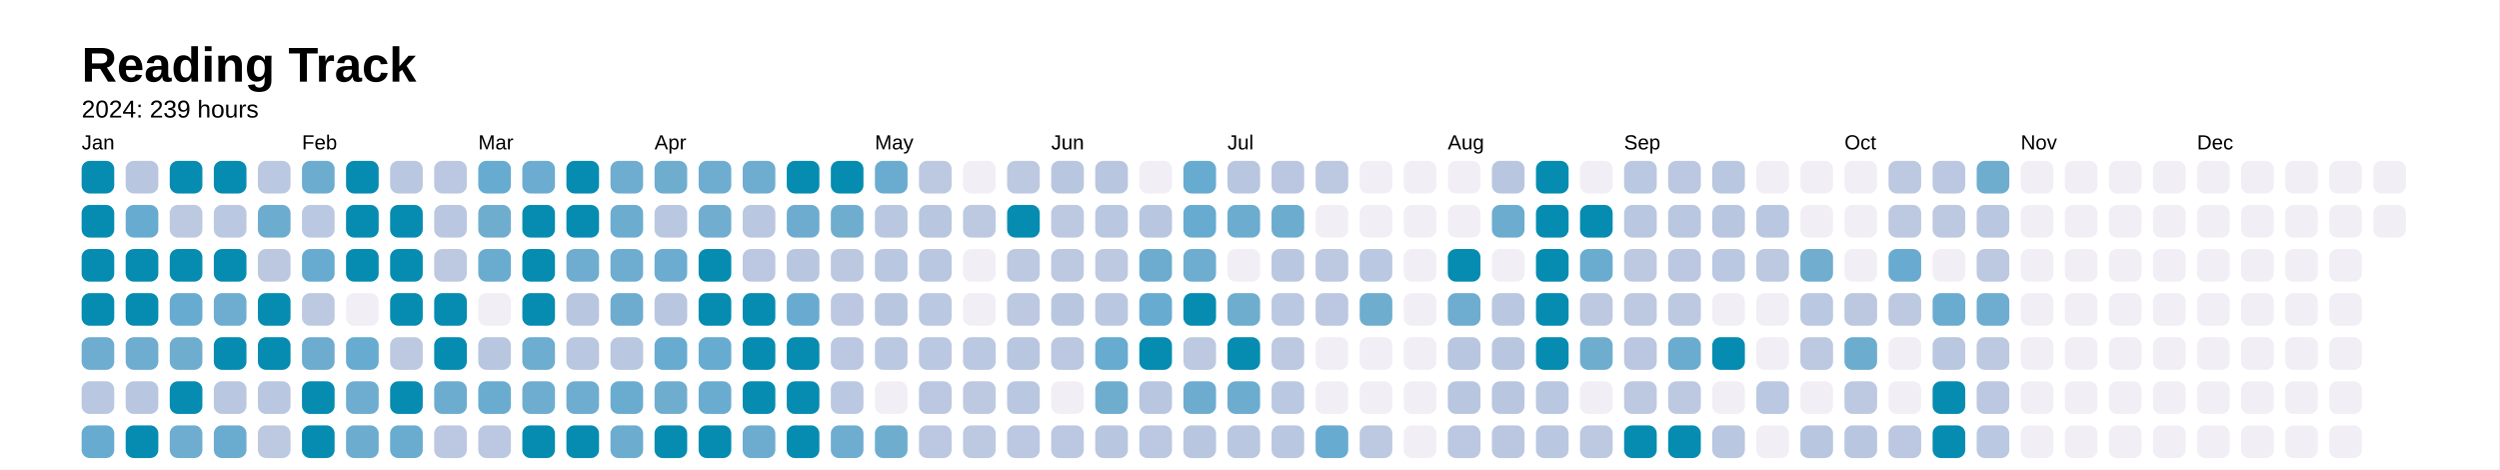
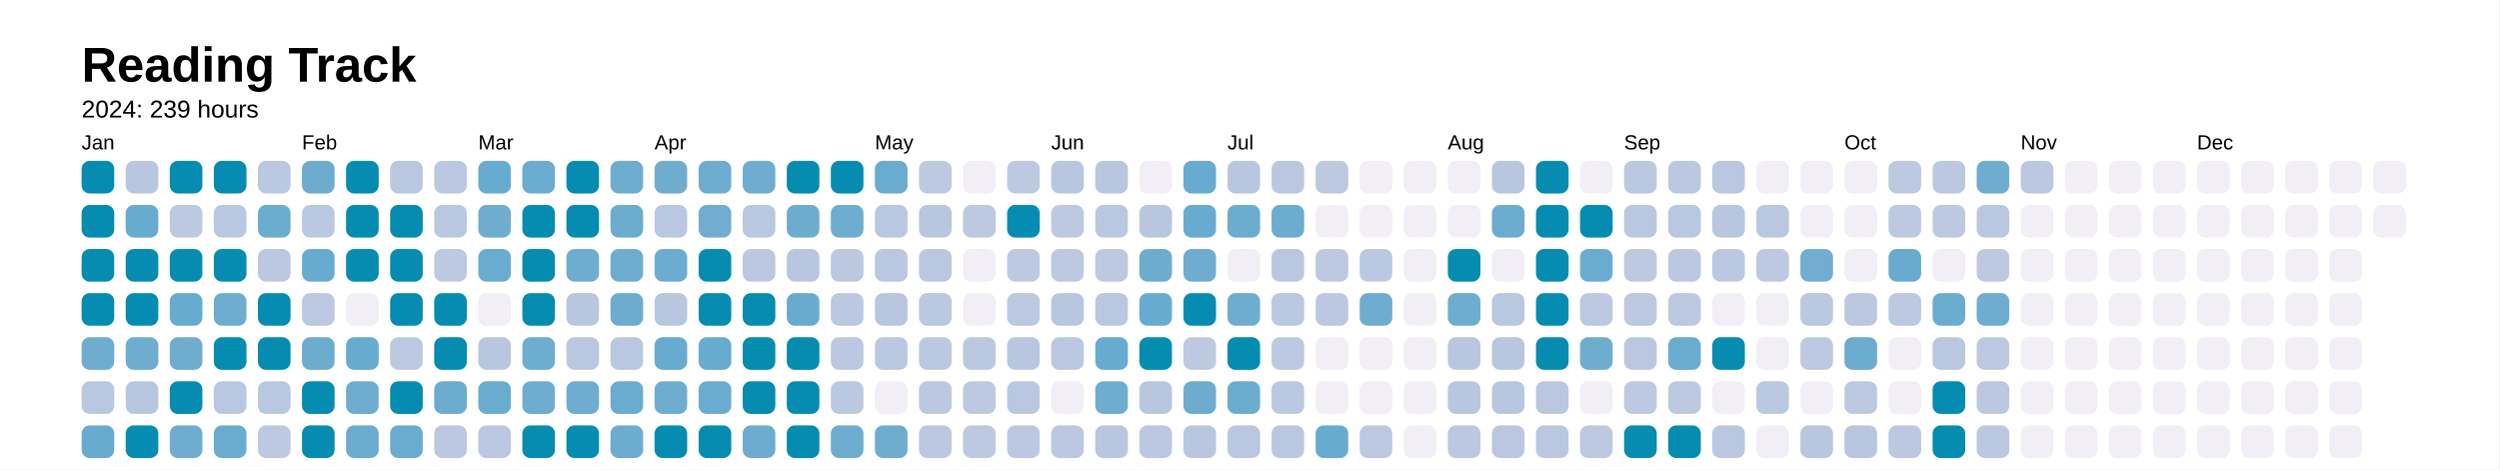
<svg xmlns="http://www.w3.org/2000/svg" baseProfile="full" height="57.5mm" version="1.1" viewBox="0,0,306.2,57.5" width="306.2mm">
  <defs />
  <rect fill="#FFFFFF" height="57.5" width="306.2" x="0" y="0" />
  <text fill="#000000" style="font-size:6px; font-family:Arial; font-weight:bold;" x="10" y="10">Reading Track</text>
  <text fill="#000000" style="font-size:3px; font-family:Arial;" x="10" y="14.4">2024: 239 hours</text>
  <text fill="#000000" style="font-size:2.5px; font-family:Arial" x="10" y="18.3">Jan</text>
  <rect fill="#058cb0" height="4" rx="1" ry="1" width="4" x="10" y="19.7" />
  <rect fill="#058cb0" height="4" rx="1" ry="1" width="4" x="10" y="25.1" />
  <rect fill="#058cb0" height="4" rx="1" ry="1" width="4" x="10" y="30.5" />
  <rect fill="#058cb0" height="4" rx="1" ry="1" width="4" x="10" y="35.9" />
  <rect fill="#6eadcf" height="4" rx="1" ry="1" width="4" x="10" y="41.3" />
  <rect fill="#bac7e0" height="4" rx="1" ry="1" width="4" x="10" y="46.7" />
  <rect fill="#67abd0" height="4" rx="1" ry="1" width="4" x="10" y="52.1" />
  <rect fill="#b8c6e0" height="4" rx="1" ry="1" width="4" x="15.4" y="19.7" />
  <rect fill="#68abd0" height="4" rx="1" ry="1" width="4" x="15.4" y="25.1" />
  <rect fill="#058cb0" height="4" rx="1" ry="1" width="4" x="15.4" y="30.5" />
  <rect fill="#058cb0" height="4" rx="1" ry="1" width="4" x="15.4" y="35.9" />
  <rect fill="#6eadcf" height="4" rx="1" ry="1" width="4" x="15.4" y="41.3" />
  <rect fill="#b9c6e0" height="4" rx="1" ry="1" width="4" x="15.4" y="46.7" />
  <rect fill="#058cb0" height="4" rx="1" ry="1" width="4" x="15.4" y="52.1" />
  <rect fill="#058cb0" height="4" rx="1" ry="1" width="4" x="20.8" y="19.7" />
  <rect fill="#bcc9e1" height="4" rx="1" ry="1" width="4" x="20.8" y="25.1" />
  <rect fill="#058cb0" height="4" rx="1" ry="1" width="4" x="20.8" y="30.5" />
  <rect fill="#68abd0" height="4" rx="1" ry="1" width="4" x="20.8" y="35.9" />
  <rect fill="#6fadcf" height="4" rx="1" ry="1" width="4" x="20.8" y="41.3" />
  <rect fill="#058cb0" height="4" rx="1" ry="1" width="4" x="20.8" y="46.7" />
  <rect fill="#6eadcf" height="4" rx="1" ry="1" width="4" x="20.8" y="52.1" />
  <rect fill="#058cb0" height="4" rx="1" ry="1" width="4" x="26.2" y="19.7" />
  <rect fill="#bbc8e1" height="4" rx="1" ry="1" width="4" x="26.2" y="25.1" />
  <rect fill="#058cb0" height="4" rx="1" ry="1" width="4" x="26.2" y="30.5" />
  <rect fill="#6eadcf" height="4" rx="1" ry="1" width="4" x="26.2" y="35.9" />
  <rect fill="#058cb0" height="4" rx="1" ry="1" width="4" x="26.2" y="41.3" />
  <rect fill="#b9c7e0" height="4" rx="1" ry="1" width="4" x="26.2" y="46.7" />
  <rect fill="#6aacd0" height="4" rx="1" ry="1" width="4" x="26.2" y="52.1" />
  <rect fill="#bbc8e1" height="4" rx="1" ry="1" width="4" x="31.6" y="19.7" />
  <rect fill="#6caccf" height="4" rx="1" ry="1" width="4" x="31.6" y="25.1" />
  <rect fill="#bbc8e0" height="4" rx="1" ry="1" width="4" x="31.6" y="30.5" />
  <rect fill="#058cb0" height="4" rx="1" ry="1" width="4" x="31.6" y="35.9" />
  <rect fill="#058cb0" height="4" rx="1" ry="1" width="4" x="31.6" y="41.3" />
  <rect fill="#bac7e0" height="4" rx="1" ry="1" width="4" x="31.6" y="46.7" />
  <rect fill="#bcc9e1" height="4" rx="1" ry="1" width="4" x="31.6" y="52.1" />
  <text fill="#000000" style="font-size:2.5px; font-family:Arial" x="37.0" y="18.3">Feb</text>
  <rect fill="#6caccf" height="4" rx="1" ry="1" width="4" x="37.0" y="19.7" />
  <rect fill="#bbc8e1" height="4" rx="1" ry="1" width="4" x="37.0" y="25.1" />
  <rect fill="#68abd0" height="4" rx="1" ry="1" width="4" x="37.0" y="30.5" />
  <rect fill="#bdc9e1" height="4" rx="1" ry="1" width="4" x="37.0" y="35.9" />
  <rect fill="#6daccf" height="4" rx="1" ry="1" width="4" x="37.0" y="41.3" />
  <rect fill="#058cb0" height="4" rx="1" ry="1" width="4" x="37.0" y="46.7" />
  <rect fill="#058cb0" height="4" rx="1" ry="1" width="4" x="37.0" y="52.1" />
  <rect fill="#058cb0" height="4" rx="1" ry="1" width="4" x="42.4" y="19.7" />
  <rect fill="#058cb0" height="4" rx="1" ry="1" width="4" x="42.4" y="25.1" />
  <rect fill="#058cb0" height="4" rx="1" ry="1" width="4" x="42.4" y="30.5" />
  <rect fill="#f1eef6" height="4" rx="1" ry="1" width="4" x="42.4" y="35.9" />
  <rect fill="#67abd0" height="4" rx="1" ry="1" width="4" x="42.4" y="41.3" />
  <rect fill="#6eadcf" height="4" rx="1" ry="1" width="4" x="42.4" y="46.7" />
  <rect fill="#6baccf" height="4" rx="1" ry="1" width="4" x="42.4" y="52.1" />
  <rect fill="#bac7e0" height="4" rx="1" ry="1" width="4" x="47.8" y="19.7" />
  <rect fill="#058cb0" height="4" rx="1" ry="1" width="4" x="47.8" y="25.1" />
  <rect fill="#058cb0" height="4" rx="1" ry="1" width="4" x="47.8" y="30.5" />
  <rect fill="#058cb0" height="4" rx="1" ry="1" width="4" x="47.8" y="35.9" />
  <rect fill="#bdc9e1" height="4" rx="1" ry="1" width="4" x="47.8" y="41.3" />
  <rect fill="#058cb0" height="4" rx="1" ry="1" width="4" x="47.8" y="46.7" />
  <rect fill="#6aacd0" height="4" rx="1" ry="1" width="4" x="47.8" y="52.1" />
  <rect fill="#bcc8e1" height="4" rx="1" ry="1" width="4" x="53.2" y="19.7" />
  <rect fill="#bac7e0" height="4" rx="1" ry="1" width="4" x="53.2" y="25.1" />
  <rect fill="#bdc9e1" height="4" rx="1" ry="1" width="4" x="53.2" y="30.5" />
  <rect fill="#058cb0" height="4" rx="1" ry="1" width="4" x="53.2" y="35.9" />
  <rect fill="#058cb0" height="4" rx="1" ry="1" width="4" x="53.2" y="41.3" />
  <rect fill="#6caccf" height="4" rx="1" ry="1" width="4" x="53.2" y="46.7" />
  <rect fill="#bcc8e1" height="4" rx="1" ry="1" width="4" x="53.2" y="52.1" />
  <text fill="#000000" style="font-size:2.5px; font-family:Arial" x="58.6" y="18.3">Mar</text>
  <rect fill="#68abd0" height="4" rx="1" ry="1" width="4" x="58.6" y="19.7" />
  <rect fill="#6fadcf" height="4" rx="1" ry="1" width="4" x="58.6" y="25.1" />
  <rect fill="#69acd0" height="4" rx="1" ry="1" width="4" x="58.6" y="30.5" />
  <rect fill="#f1eef6" height="4" rx="1" ry="1" width="4" x="58.6" y="35.9" />
  <rect fill="#b9c6e0" height="4" rx="1" ry="1" width="4" x="58.6" y="41.3" />
  <rect fill="#69acd0" height="4" rx="1" ry="1" width="4" x="58.6" y="46.7" />
  <rect fill="#bcc8e1" height="4" rx="1" ry="1" width="4" x="58.6" y="52.1" />
  <rect fill="#6bacd0" height="4" rx="1" ry="1" width="4" x="64" y="19.7" />
  <rect fill="#058cb0" height="4" rx="1" ry="1" width="4" x="64" y="25.1" />
  <rect fill="#058cb0" height="4" rx="1" ry="1" width="4" x="64" y="30.5" />
  <rect fill="#058cb0" height="4" rx="1" ry="1" width="4" x="64" y="35.9" />
  <rect fill="#6dadcf" height="4" rx="1" ry="1" width="4" x="64" y="41.3" />
  <rect fill="#6eadcf" height="4" rx="1" ry="1" width="4" x="64" y="46.7" />
  <rect fill="#058cb0" height="4" rx="1" ry="1" width="4" x="64" y="52.1" />
  <rect fill="#058cb0" height="4" rx="1" ry="1" width="4" x="69.4" y="19.7" />
  <rect fill="#058cb0" height="4" rx="1" ry="1" width="4" x="69.4" y="25.1" />
  <rect fill="#6eadcf" height="4" rx="1" ry="1" width="4" x="69.4" y="30.5" />
  <rect fill="#b9c6e0" height="4" rx="1" ry="1" width="4" x="69.4" y="35.9" />
  <rect fill="#bac7e0" height="4" rx="1" ry="1" width="4" x="69.4" y="41.3" />
  <rect fill="#6eadcf" height="4" rx="1" ry="1" width="4" x="69.4" y="46.7" />
  <rect fill="#058cb0" height="4" rx="1" ry="1" width="4" x="69.4" y="52.1" />
  <rect fill="#6eadcf" height="4" rx="1" ry="1" width="4" x="74.8" y="19.7" />
  <rect fill="#6baccf" height="4" rx="1" ry="1" width="4" x="74.8" y="25.1" />
  <rect fill="#6eadcf" height="4" rx="1" ry="1" width="4" x="74.8" y="30.5" />
  <rect fill="#6daccf" height="4" rx="1" ry="1" width="4" x="74.8" y="35.9" />
  <rect fill="#bac7e0" height="4" rx="1" ry="1" width="4" x="74.8" y="41.3" />
  <rect fill="#69acd0" height="4" rx="1" ry="1" width="4" x="74.8" y="46.7" />
  <rect fill="#6caccf" height="4" rx="1" ry="1" width="4" x="74.8" y="52.1" />
  <text fill="#000000" style="font-size:2.5px; font-family:Arial" x="80.2" y="18.3">Apr</text>
  <rect fill="#6fadcf" height="4" rx="1" ry="1" width="4" x="80.2" y="19.7" />
  <rect fill="#bac7e0" height="4" rx="1" ry="1" width="4" x="80.2" y="25.1" />
  <rect fill="#6bacd0" height="4" rx="1" ry="1" width="4" x="80.2" y="30.5" />
  <rect fill="#b8c6e0" height="4" rx="1" ry="1" width="4" x="80.2" y="35.9" />
  <rect fill="#67abd0" height="4" rx="1" ry="1" width="4" x="80.2" y="41.3" />
  <rect fill="#6fadcf" height="4" rx="1" ry="1" width="4" x="80.2" y="46.7" />
  <rect fill="#058cb0" height="4" rx="1" ry="1" width="4" x="80.2" y="52.1" />
  <rect fill="#6eadcf" height="4" rx="1" ry="1" width="4" x="85.6" y="19.7" />
  <rect fill="#70adcf" height="4" rx="1" ry="1" width="4" x="85.6" y="25.1" />
  <rect fill="#058cb0" height="4" rx="1" ry="1" width="4" x="85.6" y="30.5" />
  <rect fill="#058cb0" height="4" rx="1" ry="1" width="4" x="85.6" y="35.9" />
  <rect fill="#67abd0" height="4" rx="1" ry="1" width="4" x="85.6" y="41.3" />
  <rect fill="#6aacd0" height="4" rx="1" ry="1" width="4" x="85.6" y="46.7" />
  <rect fill="#058cb0" height="4" rx="1" ry="1" width="4" x="85.6" y="52.1" />
  <rect fill="#6eadcf" height="4" rx="1" ry="1" width="4" x="91" y="19.7" />
  <rect fill="#bac7e0" height="4" rx="1" ry="1" width="4" x="91" y="25.1" />
  <rect fill="#bcc8e1" height="4" rx="1" ry="1" width="4" x="91" y="30.5" />
  <rect fill="#058cb0" height="4" rx="1" ry="1" width="4" x="91" y="35.9" />
  <rect fill="#058cb0" height="4" rx="1" ry="1" width="4" x="91" y="41.3" />
  <rect fill="#058cb0" height="4" rx="1" ry="1" width="4" x="91" y="46.7" />
  <rect fill="#6daccf" height="4" rx="1" ry="1" width="4" x="91" y="52.1" />
  <rect fill="#058cb0" height="4" rx="1" ry="1" width="4" x="96.4" y="19.7" />
  <rect fill="#6daccf" height="4" rx="1" ry="1" width="4" x="96.4" y="25.1" />
  <rect fill="#b9c6e0" height="4" rx="1" ry="1" width="4" x="96.4" y="30.5" />
  <rect fill="#69abd0" height="4" rx="1" ry="1" width="4" x="96.4" y="35.9" />
  <rect fill="#058cb0" height="4" rx="1" ry="1" width="4" x="96.4" y="41.3" />
  <rect fill="#058cb0" height="4" rx="1" ry="1" width="4" x="96.4" y="46.7" />
  <rect fill="#058cb0" height="4" rx="1" ry="1" width="4" x="96.4" y="52.1" />
  <rect fill="#058cb0" height="4" rx="1" ry="1" width="4" x="101.8" y="19.7" />
  <rect fill="#6fadcf" height="4" rx="1" ry="1" width="4" x="101.8" y="25.1" />
  <rect fill="#bbc8e0" height="4" rx="1" ry="1" width="4" x="101.8" y="30.5" />
  <rect fill="#bcc8e1" height="4" rx="1" ry="1" width="4" x="101.8" y="35.9" />
  <rect fill="#bcc8e1" height="4" rx="1" ry="1" width="4" x="101.8" y="41.3" />
  <rect fill="#bbc8e1" height="4" rx="1" ry="1" width="4" x="101.8" y="46.7" />
  <rect fill="#6eadcf" height="4" rx="1" ry="1" width="4" x="101.8" y="52.1" />
  <text fill="#000000" style="font-size:2.5px; font-family:Arial" x="107.2" y="18.3">May</text>
  <rect fill="#6aacd0" height="4" rx="1" ry="1" width="4" x="107.2" y="19.7" />
  <rect fill="#bac7e0" height="4" rx="1" ry="1" width="4" x="107.2" y="25.1" />
  <rect fill="#bac7e0" height="4" rx="1" ry="1" width="4" x="107.2" y="30.5" />
  <rect fill="#b8c6e0" height="4" rx="1" ry="1" width="4" x="107.2" y="35.9" />
  <rect fill="#bbc8e1" height="4" rx="1" ry="1" width="4" x="107.2" y="41.3" />
  <rect fill="#f1eef6" height="4" rx="1" ry="1" width="4" x="107.2" y="46.7" />
  <rect fill="#6fadcf" height="4" rx="1" ry="1" width="4" x="107.2" y="52.1" />
  <rect fill="#bdc9e1" height="4" rx="1" ry="1" width="4" x="112.6" y="19.7" />
  <rect fill="#b8c6e0" height="4" rx="1" ry="1" width="4" x="112.6" y="25.1" />
  <rect fill="#bac7e0" height="4" rx="1" ry="1" width="4" x="112.6" y="30.5" />
  <rect fill="#bbc8e1" height="4" rx="1" ry="1" width="4" x="112.6" y="35.9" />
  <rect fill="#bbc8e1" height="4" rx="1" ry="1" width="4" x="112.6" y="41.3" />
  <rect fill="#bcc8e1" height="4" rx="1" ry="1" width="4" x="112.6" y="46.7" />
  <rect fill="#bcc8e1" height="4" rx="1" ry="1" width="4" x="112.6" y="52.1" />
  <rect fill="#f1eef6" height="4" rx="1" ry="1" width="4" x="118" y="19.7" />
  <rect fill="#bcc9e1" height="4" rx="1" ry="1" width="4" x="118" y="25.1" />
  <rect fill="#f1eef6" height="4" rx="1" ry="1" width="4" x="118" y="30.5" />
  <rect fill="#f1eef6" height="4" rx="1" ry="1" width="4" x="118" y="35.9" />
  <rect fill="#bbc8e1" height="4" rx="1" ry="1" width="4" x="118" y="41.3" />
  <rect fill="#bdc9e1" height="4" rx="1" ry="1" width="4" x="118" y="46.7" />
  <rect fill="#bdc9e1" height="4" rx="1" ry="1" width="4" x="118" y="52.1" />
  <rect fill="#bdc9e1" height="4" rx="1" ry="1" width="4" x="123.4" y="19.7" />
  <rect fill="#058cb0" height="4" rx="1" ry="1" width="4" x="123.4" y="25.1" />
  <rect fill="#bcc9e1" height="4" rx="1" ry="1" width="4" x="123.4" y="30.5" />
  <rect fill="#bdc9e1" height="4" rx="1" ry="1" width="4" x="123.4" y="35.9" />
  <rect fill="#b8c6e0" height="4" rx="1" ry="1" width="4" x="123.4" y="41.3" />
  <rect fill="#bac7e0" height="4" rx="1" ry="1" width="4" x="123.4" y="46.7" />
  <rect fill="#bcc8e1" height="4" rx="1" ry="1" width="4" x="123.4" y="52.1" />
  <text fill="#000000" style="font-size:2.5px; font-family:Arial" x="128.8" y="18.3">Jun</text>
  <rect fill="#b9c6e0" height="4" rx="1" ry="1" width="4" x="128.8" y="19.7" />
  <rect fill="#bcc9e1" height="4" rx="1" ry="1" width="4" x="128.8" y="25.1" />
  <rect fill="#bdc9e1" height="4" rx="1" ry="1" width="4" x="128.8" y="30.5" />
  <rect fill="#b8c6e0" height="4" rx="1" ry="1" width="4" x="128.8" y="35.9" />
  <rect fill="#bcc8e1" height="4" rx="1" ry="1" width="4" x="128.8" y="41.3" />
  <rect fill="#f1eef6" height="4" rx="1" ry="1" width="4" x="128.8" y="46.7" />
  <rect fill="#bcc8e1" height="4" rx="1" ry="1" width="4" x="128.8" y="52.1" />
  <rect fill="#b9c6e0" height="4" rx="1" ry="1" width="4" x="134.2" y="19.7" />
  <rect fill="#bac7e0" height="4" rx="1" ry="1" width="4" x="134.2" y="25.1" />
  <rect fill="#bdc9e1" height="4" rx="1" ry="1" width="4" x="134.2" y="30.5" />
  <rect fill="#bac7e0" height="4" rx="1" ry="1" width="4" x="134.2" y="35.9" />
  <rect fill="#67abd0" height="4" rx="1" ry="1" width="4" x="134.2" y="41.3" />
  <rect fill="#6fadcf" height="4" rx="1" ry="1" width="4" x="134.2" y="46.7" />
  <rect fill="#b9c6e0" height="4" rx="1" ry="1" width="4" x="134.2" y="52.1" />
  <rect fill="#f1eef6" height="4" rx="1" ry="1" width="4" x="139.6" y="19.7" />
  <rect fill="#b8c6e0" height="4" rx="1" ry="1" width="4" x="139.6" y="25.1" />
  <rect fill="#6daccf" height="4" rx="1" ry="1" width="4" x="139.6" y="30.5" />
  <rect fill="#67abd0" height="4" rx="1" ry="1" width="4" x="139.6" y="35.9" />
  <rect fill="#058cb0" height="4" rx="1" ry="1" width="4" x="139.6" y="41.3" />
  <rect fill="#b8c6e0" height="4" rx="1" ry="1" width="4" x="139.6" y="46.7" />
  <rect fill="#bcc8e1" height="4" rx="1" ry="1" width="4" x="139.6" y="52.1" />
  <rect fill="#67abd0" height="4" rx="1" ry="1" width="4" x="145" y="19.7" />
  <rect fill="#67abd0" height="4" rx="1" ry="1" width="4" x="145" y="25.1" />
  <rect fill="#6eadcf" height="4" rx="1" ry="1" width="4" x="145" y="30.5" />
  <rect fill="#058cb0" height="4" rx="1" ry="1" width="4" x="145" y="35.9" />
  <rect fill="#bdc9e1" height="4" rx="1" ry="1" width="4" x="145" y="41.3" />
  <rect fill="#6daccf" height="4" rx="1" ry="1" width="4" x="145" y="46.7" />
  <rect fill="#b8c6e0" height="4" rx="1" ry="1" width="4" x="145" y="52.1" />
  <text fill="#000000" style="font-size:2.5px; font-family:Arial" x="150.4" y="18.3">Jul</text>
  <rect fill="#b8c6e0" height="4" rx="1" ry="1" width="4" x="150.4" y="19.7" />
  <rect fill="#6baccf" height="4" rx="1" ry="1" width="4" x="150.4" y="25.1" />
  <rect fill="#f1eef6" height="4" rx="1" ry="1" width="4" x="150.4" y="30.5" />
  <rect fill="#6fadcf" height="4" rx="1" ry="1" width="4" x="150.4" y="35.9" />
  <rect fill="#058cb0" height="4" rx="1" ry="1" width="4" x="150.4" y="41.3" />
  <rect fill="#6caccf" height="4" rx="1" ry="1" width="4" x="150.4" y="46.7" />
  <rect fill="#b9c7e0" height="4" rx="1" ry="1" width="4" x="150.4" y="52.1" />
  <rect fill="#bbc7e0" height="4" rx="1" ry="1" width="4" x="155.8" y="19.7" />
  <rect fill="#6caccf" height="4" rx="1" ry="1" width="4" x="155.8" y="25.1" />
  <rect fill="#bac7e0" height="4" rx="1" ry="1" width="4" x="155.8" y="30.5" />
  <rect fill="#bbc8e1" height="4" rx="1" ry="1" width="4" x="155.8" y="35.9" />
  <rect fill="#bdc9e1" height="4" rx="1" ry="1" width="4" x="155.8" y="41.3" />
  <rect fill="#bbc8e1" height="4" rx="1" ry="1" width="4" x="155.8" y="46.7" />
  <rect fill="#bac7e0" height="4" rx="1" ry="1" width="4" x="155.8" y="52.1" />
  <rect fill="#bcc9e1" height="4" rx="1" ry="1" width="4" x="161.2" y="19.7" />
  <rect fill="#f1eef6" height="4" rx="1" ry="1" width="4" x="161.2" y="25.1" />
  <rect fill="#bdc9e1" height="4" rx="1" ry="1" width="4" x="161.2" y="30.5" />
  <rect fill="#bcc8e1" height="4" rx="1" ry="1" width="4" x="161.2" y="35.9" />
  <rect fill="#f1eef6" height="4" rx="1" ry="1" width="4" x="161.2" y="41.3" />
  <rect fill="#f1eef6" height="4" rx="1" ry="1" width="4" x="161.2" y="46.7" />
  <rect fill="#68abd0" height="4" rx="1" ry="1" width="4" x="161.2" y="52.1" />
  <rect fill="#f1eef6" height="4" rx="1" ry="1" width="4" x="166.6" y="19.7" />
  <rect fill="#f1eef6" height="4" rx="1" ry="1" width="4" x="166.6" y="25.1" />
  <rect fill="#bbc8e1" height="4" rx="1" ry="1" width="4" x="166.6" y="30.5" />
  <rect fill="#6fadcf" height="4" rx="1" ry="1" width="4" x="166.6" y="35.9" />
  <rect fill="#f1eef6" height="4" rx="1" ry="1" width="4" x="166.6" y="41.3" />
  <rect fill="#f1eef6" height="4" rx="1" ry="1" width="4" x="166.6" y="46.7" />
  <rect fill="#bdc9e1" height="4" rx="1" ry="1" width="4" x="166.6" y="52.1" />
  <rect fill="#f1eef6" height="4" rx="1" ry="1" width="4" x="172" y="19.7" />
  <rect fill="#f1eef6" height="4" rx="1" ry="1" width="4" x="172" y="25.1" />
  <rect fill="#f1eef6" height="4" rx="1" ry="1" width="4" x="172" y="30.5" />
  <rect fill="#f1eef6" height="4" rx="1" ry="1" width="4" x="172" y="35.9" />
  <rect fill="#f1eef6" height="4" rx="1" ry="1" width="4" x="172" y="41.3" />
  <rect fill="#f1eef6" height="4" rx="1" ry="1" width="4" x="172" y="46.7" />
  <rect fill="#f1eef6" height="4" rx="1" ry="1" width="4" x="172" y="52.1" />
  <text fill="#000000" style="font-size:2.5px; font-family:Arial" x="177.4" y="18.3">Aug</text>
  <rect fill="#f1eef6" height="4" rx="1" ry="1" width="4" x="177.4" y="19.7" />
  <rect fill="#f1eef6" height="4" rx="1" ry="1" width="4" x="177.4" y="25.1" />
  <rect fill="#058cb0" height="4" rx="1" ry="1" width="4" x="177.4" y="30.5" />
  <rect fill="#6eadcf" height="4" rx="1" ry="1" width="4" x="177.4" y="35.9" />
  <rect fill="#b9c6e0" height="4" rx="1" ry="1" width="4" x="177.4" y="41.3" />
  <rect fill="#b9c6e0" height="4" rx="1" ry="1" width="4" x="177.4" y="46.7" />
  <rect fill="#bcc8e1" height="4" rx="1" ry="1" width="4" x="177.4" y="52.1" />
  <rect fill="#b9c6e0" height="4" rx="1" ry="1" width="4" x="182.8" y="19.7" />
  <rect fill="#6baccf" height="4" rx="1" ry="1" width="4" x="182.8" y="25.1" />
  <rect fill="#f1eef6" height="4" rx="1" ry="1" width="4" x="182.8" y="30.5" />
  <rect fill="#b9c7e0" height="4" rx="1" ry="1" width="4" x="182.8" y="35.9" />
  <rect fill="#b9c6e0" height="4" rx="1" ry="1" width="4" x="182.8" y="41.3" />
  <rect fill="#b8c6e0" height="4" rx="1" ry="1" width="4" x="182.8" y="46.7" />
  <rect fill="#bbc7e0" height="4" rx="1" ry="1" width="4" x="182.8" y="52.1" />
  <rect fill="#058cb0" height="4" rx="1" ry="1" width="4" x="188.2" y="19.7" />
  <rect fill="#058cb0" height="4" rx="1" ry="1" width="4" x="188.2" y="25.1" />
  <rect fill="#058cb0" height="4" rx="1" ry="1" width="4" x="188.2" y="30.5" />
  <rect fill="#058cb0" height="4" rx="1" ry="1" width="4" x="188.2" y="35.9" />
  <rect fill="#058cb0" height="4" rx="1" ry="1" width="4" x="188.2" y="41.3" />
  <rect fill="#bac7e0" height="4" rx="1" ry="1" width="4" x="188.2" y="46.7" />
  <rect fill="#bac7e0" height="4" rx="1" ry="1" width="4" x="188.2" y="52.1" />
  <rect fill="#f1eef6" height="4" rx="1" ry="1" width="4" x="193.6" y="19.7" />
  <rect fill="#058cb0" height="4" rx="1" ry="1" width="4" x="193.6" y="25.1" />
  <rect fill="#6aacd0" height="4" rx="1" ry="1" width="4" x="193.6" y="30.5" />
  <rect fill="#bcc9e1" height="4" rx="1" ry="1" width="4" x="193.6" y="35.9" />
  <rect fill="#6fadcf" height="4" rx="1" ry="1" width="4" x="193.6" y="41.3" />
  <rect fill="#f1eef6" height="4" rx="1" ry="1" width="4" x="193.6" y="46.7" />
  <rect fill="#bdc9e1" height="4" rx="1" ry="1" width="4" x="193.6" y="52.1" />
  <text fill="#000000" style="font-size:2.5px; font-family:Arial" x="199" y="18.3">Sep</text>
  <rect fill="#bbc8e1" height="4" rx="1" ry="1" width="4" x="199" y="19.7" />
  <rect fill="#bac7e0" height="4" rx="1" ry="1" width="4" x="199" y="25.1" />
  <rect fill="#bdc9e1" height="4" rx="1" ry="1" width="4" x="199" y="30.5" />
  <rect fill="#bdc9e1" height="4" rx="1" ry="1" width="4" x="199" y="35.9" />
  <rect fill="#bbc7e0" height="4" rx="1" ry="1" width="4" x="199" y="41.3" />
  <rect fill="#bdc9e1" height="4" rx="1" ry="1" width="4" x="199" y="46.7" />
  <rect fill="#058cb0" height="4" rx="1" ry="1" width="4" x="199" y="52.1" />
  <rect fill="#bcc8e1" height="4" rx="1" ry="1" width="4" x="204.4" y="19.7" />
  <rect fill="#bac7e0" height="4" rx="1" ry="1" width="4" x="204.4" y="25.1" />
  <rect fill="#bcc8e1" height="4" rx="1" ry="1" width="4" x="204.4" y="30.5" />
  <rect fill="#bdc9e1" height="4" rx="1" ry="1" width="4" x="204.4" y="35.9" />
  <rect fill="#6aacd0" height="4" rx="1" ry="1" width="4" x="204.4" y="41.3" />
  <rect fill="#bcc9e1" height="4" rx="1" ry="1" width="4" x="204.4" y="46.7" />
  <rect fill="#058cb0" height="4" rx="1" ry="1" width="4" x="204.4" y="52.1" />
  <rect fill="#b9c7e0" height="4" rx="1" ry="1" width="4" x="209.8" y="19.7" />
  <rect fill="#b8c6e0" height="4" rx="1" ry="1" width="4" x="209.8" y="25.1" />
  <rect fill="#bbc8e1" height="4" rx="1" ry="1" width="4" x="209.8" y="30.5" />
  <rect fill="#f1eef6" height="4" rx="1" ry="1" width="4" x="209.8" y="35.9" />
  <rect fill="#058cb0" height="4" rx="1" ry="1" width="4" x="209.8" y="41.3" />
  <rect fill="#f1eef6" height="4" rx="1" ry="1" width="4" x="209.8" y="46.7" />
  <rect fill="#b9c7e0" height="4" rx="1" ry="1" width="4" x="209.8" y="52.1" />
  <rect fill="#f1eef6" height="4" rx="1" ry="1" width="4" x="215.2" y="19.7" />
  <rect fill="#bac7e0" height="4" rx="1" ry="1" width="4" x="215.2" y="25.1" />
  <rect fill="#bdc9e1" height="4" rx="1" ry="1" width="4" x="215.2" y="30.5" />
  <rect fill="#f1eef6" height="4" rx="1" ry="1" width="4" x="215.2" y="35.9" />
  <rect fill="#f1eef6" height="4" rx="1" ry="1" width="4" x="215.2" y="41.3" />
  <rect fill="#bbc8e1" height="4" rx="1" ry="1" width="4" x="215.2" y="46.7" />
  <rect fill="#f1eef6" height="4" rx="1" ry="1" width="4" x="215.2" y="52.1" />
  <rect fill="#f1eef6" height="4" rx="1" ry="1" width="4" x="220.6" y="19.7" />
  <rect fill="#f1eef6" height="4" rx="1" ry="1" width="4" x="220.6" y="25.1" />
  <rect fill="#70adcf" height="4" rx="1" ry="1" width="4" x="220.6" y="30.5" />
  <rect fill="#bbc8e1" height="4" rx="1" ry="1" width="4" x="220.6" y="35.9" />
  <rect fill="#bcc9e1" height="4" rx="1" ry="1" width="4" x="220.6" y="41.3" />
  <rect fill="#f1eef6" height="4" rx="1" ry="1" width="4" x="220.6" y="46.7" />
  <rect fill="#b9c6e0" height="4" rx="1" ry="1" width="4" x="220.6" y="52.1" />
  <text fill="#000000" style="font-size:2.5px; font-family:Arial" x="226" y="18.3">Oct</text>
  <rect fill="#f1eef6" height="4" rx="1" ry="1" width="4" x="226" y="19.7" />
  <rect fill="#f1eef6" height="4" rx="1" ry="1" width="4" x="226" y="25.1" />
  <rect fill="#f1eef6" height="4" rx="1" ry="1" width="4" x="226" y="30.5" />
  <rect fill="#bbc8e0" height="4" rx="1" ry="1" width="4" x="226" y="35.9" />
  <rect fill="#6caccf" height="4" rx="1" ry="1" width="4" x="226" y="41.3" />
  <rect fill="#bdc9e1" height="4" rx="1" ry="1" width="4" x="226" y="46.7" />
  <rect fill="#b8c6e0" height="4" rx="1" ry="1" width="4" x="226" y="52.1" />
  <rect fill="#bdc9e1" height="4" rx="1" ry="1" width="4" x="231.4" y="19.7" />
  <rect fill="#bdc9e1" height="4" rx="1" ry="1" width="4" x="231.4" y="25.1" />
  <rect fill="#69abd0" height="4" rx="1" ry="1" width="4" x="231.4" y="30.5" />
  <rect fill="#bdc9e1" height="4" rx="1" ry="1" width="4" x="231.4" y="35.9" />
  <rect fill="#f1eef6" height="4" rx="1" ry="1" width="4" x="231.4" y="41.3" />
  <rect fill="#f1eef6" height="4" rx="1" ry="1" width="4" x="231.4" y="46.7" />
  <rect fill="#bcc8e1" height="4" rx="1" ry="1" width="4" x="231.4" y="52.1" />
  <rect fill="#bcc8e1" height="4" rx="1" ry="1" width="4" x="236.8" y="19.7" />
  <rect fill="#bdc9e1" height="4" rx="1" ry="1" width="4" x="236.8" y="25.1" />
  <rect fill="#f1eef6" height="4" rx="1" ry="1" width="4" x="236.8" y="30.5" />
  <rect fill="#6aacd0" height="4" rx="1" ry="1" width="4" x="236.8" y="35.9" />
  <rect fill="#bac7e0" height="4" rx="1" ry="1" width="4" x="236.8" y="41.3" />
  <rect fill="#058cb0" height="4" rx="1" ry="1" width="4" x="236.8" y="46.7" />
  <rect fill="#058cb0" height="4" rx="1" ry="1" width="4" x="236.8" y="52.1" />
  <rect fill="#6fadcf" height="4" rx="1" ry="1" width="4" x="242.2" y="19.7" />
  <rect fill="#bac7e0" height="4" rx="1" ry="1" width="4" x="242.2" y="25.1" />
  <rect fill="#bcc9e1" height="4" rx="1" ry="1" width="4" x="242.2" y="30.5" />
  <rect fill="#6eadcf" height="4" rx="1" ry="1" width="4" x="242.2" y="35.9" />
  <rect fill="#bdc9e1" height="4" rx="1" ry="1" width="4" x="242.2" y="41.3" />
  <rect fill="#bcc8e1" height="4" rx="1" ry="1" width="4" x="242.2" y="46.7" />
  <rect fill="#bbc8e1" height="4" rx="1" ry="1" width="4" x="242.2" y="52.1" />
  <text fill="#000000" style="font-size:2.5px; font-family:Arial" x="247.6" y="18.3">Nov</text>
-   <rect fill="#f1eef6" height="4" rx="1" ry="1" width="4" x="247.6" y="19.7" />
+   <rect fill="#bcc8e1" height="4" rx="1" ry="1" width="4" x="247.6" y="19.7" />
  <rect fill="#f1eef6" height="4" rx="1" ry="1" width="4" x="247.6" y="25.1" />
  <rect fill="#f1eef6" height="4" rx="1" ry="1" width="4" x="247.6" y="30.5" />
  <rect fill="#f1eef6" height="4" rx="1" ry="1" width="4" x="247.6" y="35.9" />
  <rect fill="#f1eef6" height="4" rx="1" ry="1" width="4" x="247.6" y="41.3" />
  <rect fill="#f1eef6" height="4" rx="1" ry="1" width="4" x="247.6" y="46.7" />
  <rect fill="#f1eef6" height="4" rx="1" ry="1" width="4" x="247.6" y="52.1" />
  <rect fill="#f1eef6" height="4" rx="1" ry="1" width="4" x="253" y="19.7" />
  <rect fill="#f1eef6" height="4" rx="1" ry="1" width="4" x="253" y="25.1" />
  <rect fill="#f1eef6" height="4" rx="1" ry="1" width="4" x="253" y="30.5" />
  <rect fill="#f1eef6" height="4" rx="1" ry="1" width="4" x="253" y="35.9" />
  <rect fill="#f1eef6" height="4" rx="1" ry="1" width="4" x="253" y="41.3" />
  <rect fill="#f1eef6" height="4" rx="1" ry="1" width="4" x="253" y="46.7" />
  <rect fill="#f1eef6" height="4" rx="1" ry="1" width="4" x="253" y="52.1" />
  <rect fill="#f1eef6" height="4" rx="1" ry="1" width="4" x="258.4" y="19.7" />
  <rect fill="#f1eef6" height="4" rx="1" ry="1" width="4" x="258.4" y="25.1" />
  <rect fill="#f1eef6" height="4" rx="1" ry="1" width="4" x="258.4" y="30.5" />
  <rect fill="#f1eef6" height="4" rx="1" ry="1" width="4" x="258.4" y="35.9" />
  <rect fill="#f1eef6" height="4" rx="1" ry="1" width="4" x="258.4" y="41.3" />
  <rect fill="#f1eef6" height="4" rx="1" ry="1" width="4" x="258.4" y="46.7" />
  <rect fill="#f1eef6" height="4" rx="1" ry="1" width="4" x="258.4" y="52.1" />
  <rect fill="#f1eef6" height="4" rx="1" ry="1" width="4" x="263.8" y="19.7" />
  <rect fill="#f1eef6" height="4" rx="1" ry="1" width="4" x="263.8" y="25.1" />
  <rect fill="#f1eef6" height="4" rx="1" ry="1" width="4" x="263.8" y="30.5" />
  <rect fill="#f1eef6" height="4" rx="1" ry="1" width="4" x="263.8" y="35.9" />
  <rect fill="#f1eef6" height="4" rx="1" ry="1" width="4" x="263.8" y="41.3" />
  <rect fill="#f1eef6" height="4" rx="1" ry="1" width="4" x="263.8" y="46.7" />
  <rect fill="#f1eef6" height="4" rx="1" ry="1" width="4" x="263.8" y="52.1" />
  <text fill="#000000" style="font-size:2.5px; font-family:Arial" x="269.2" y="18.3">Dec</text>
  <rect fill="#f1eef6" height="4" rx="1" ry="1" width="4" x="269.2" y="19.7" />
  <rect fill="#f1eef6" height="4" rx="1" ry="1" width="4" x="269.2" y="25.1" />
  <rect fill="#f1eef6" height="4" rx="1" ry="1" width="4" x="269.2" y="30.5" />
  <rect fill="#f1eef6" height="4" rx="1" ry="1" width="4" x="269.2" y="35.9" />
  <rect fill="#f1eef6" height="4" rx="1" ry="1" width="4" x="269.2" y="41.3" />
  <rect fill="#f1eef6" height="4" rx="1" ry="1" width="4" x="269.2" y="46.7" />
  <rect fill="#f1eef6" height="4" rx="1" ry="1" width="4" x="269.2" y="52.1" />
  <rect fill="#f1eef6" height="4" rx="1" ry="1" width="4" x="274.6" y="19.7" />
  <rect fill="#f1eef6" height="4" rx="1" ry="1" width="4" x="274.6" y="25.1" />
  <rect fill="#f1eef6" height="4" rx="1" ry="1" width="4" x="274.6" y="30.5" />
  <rect fill="#f1eef6" height="4" rx="1" ry="1" width="4" x="274.6" y="35.9" />
  <rect fill="#f1eef6" height="4" rx="1" ry="1" width="4" x="274.6" y="41.3" />
  <rect fill="#f1eef6" height="4" rx="1" ry="1" width="4" x="274.6" y="46.7" />
  <rect fill="#f1eef6" height="4" rx="1" ry="1" width="4" x="274.6" y="52.1" />
  <rect fill="#f1eef6" height="4" rx="1" ry="1" width="4" x="280" y="19.7" />
  <rect fill="#f1eef6" height="4" rx="1" ry="1" width="4" x="280" y="25.1" />
  <rect fill="#f1eef6" height="4" rx="1" ry="1" width="4" x="280" y="30.5" />
  <rect fill="#f1eef6" height="4" rx="1" ry="1" width="4" x="280" y="35.9" />
  <rect fill="#f1eef6" height="4" rx="1" ry="1" width="4" x="280" y="41.3" />
  <rect fill="#f1eef6" height="4" rx="1" ry="1" width="4" x="280" y="46.7" />
  <rect fill="#f1eef6" height="4" rx="1" ry="1" width="4" x="280" y="52.1" />
  <rect fill="#f1eef6" height="4" rx="1" ry="1" width="4" x="285.4" y="19.7" />
  <rect fill="#f1eef6" height="4" rx="1" ry="1" width="4" x="285.4" y="25.1" />
  <rect fill="#f1eef6" height="4" rx="1" ry="1" width="4" x="285.4" y="30.5" />
  <rect fill="#f1eef6" height="4" rx="1" ry="1" width="4" x="285.4" y="35.9" />
  <rect fill="#f1eef6" height="4" rx="1" ry="1" width="4" x="285.4" y="41.3" />
  <rect fill="#f1eef6" height="4" rx="1" ry="1" width="4" x="285.4" y="46.7" />
  <rect fill="#f1eef6" height="4" rx="1" ry="1" width="4" x="285.4" y="52.1" />
  <rect fill="#f1eef6" height="4" rx="1" ry="1" width="4" x="290.8" y="19.7" />
  <rect fill="#f1eef6" height="4" rx="1" ry="1" width="4" x="290.8" y="25.1" />
</svg>
